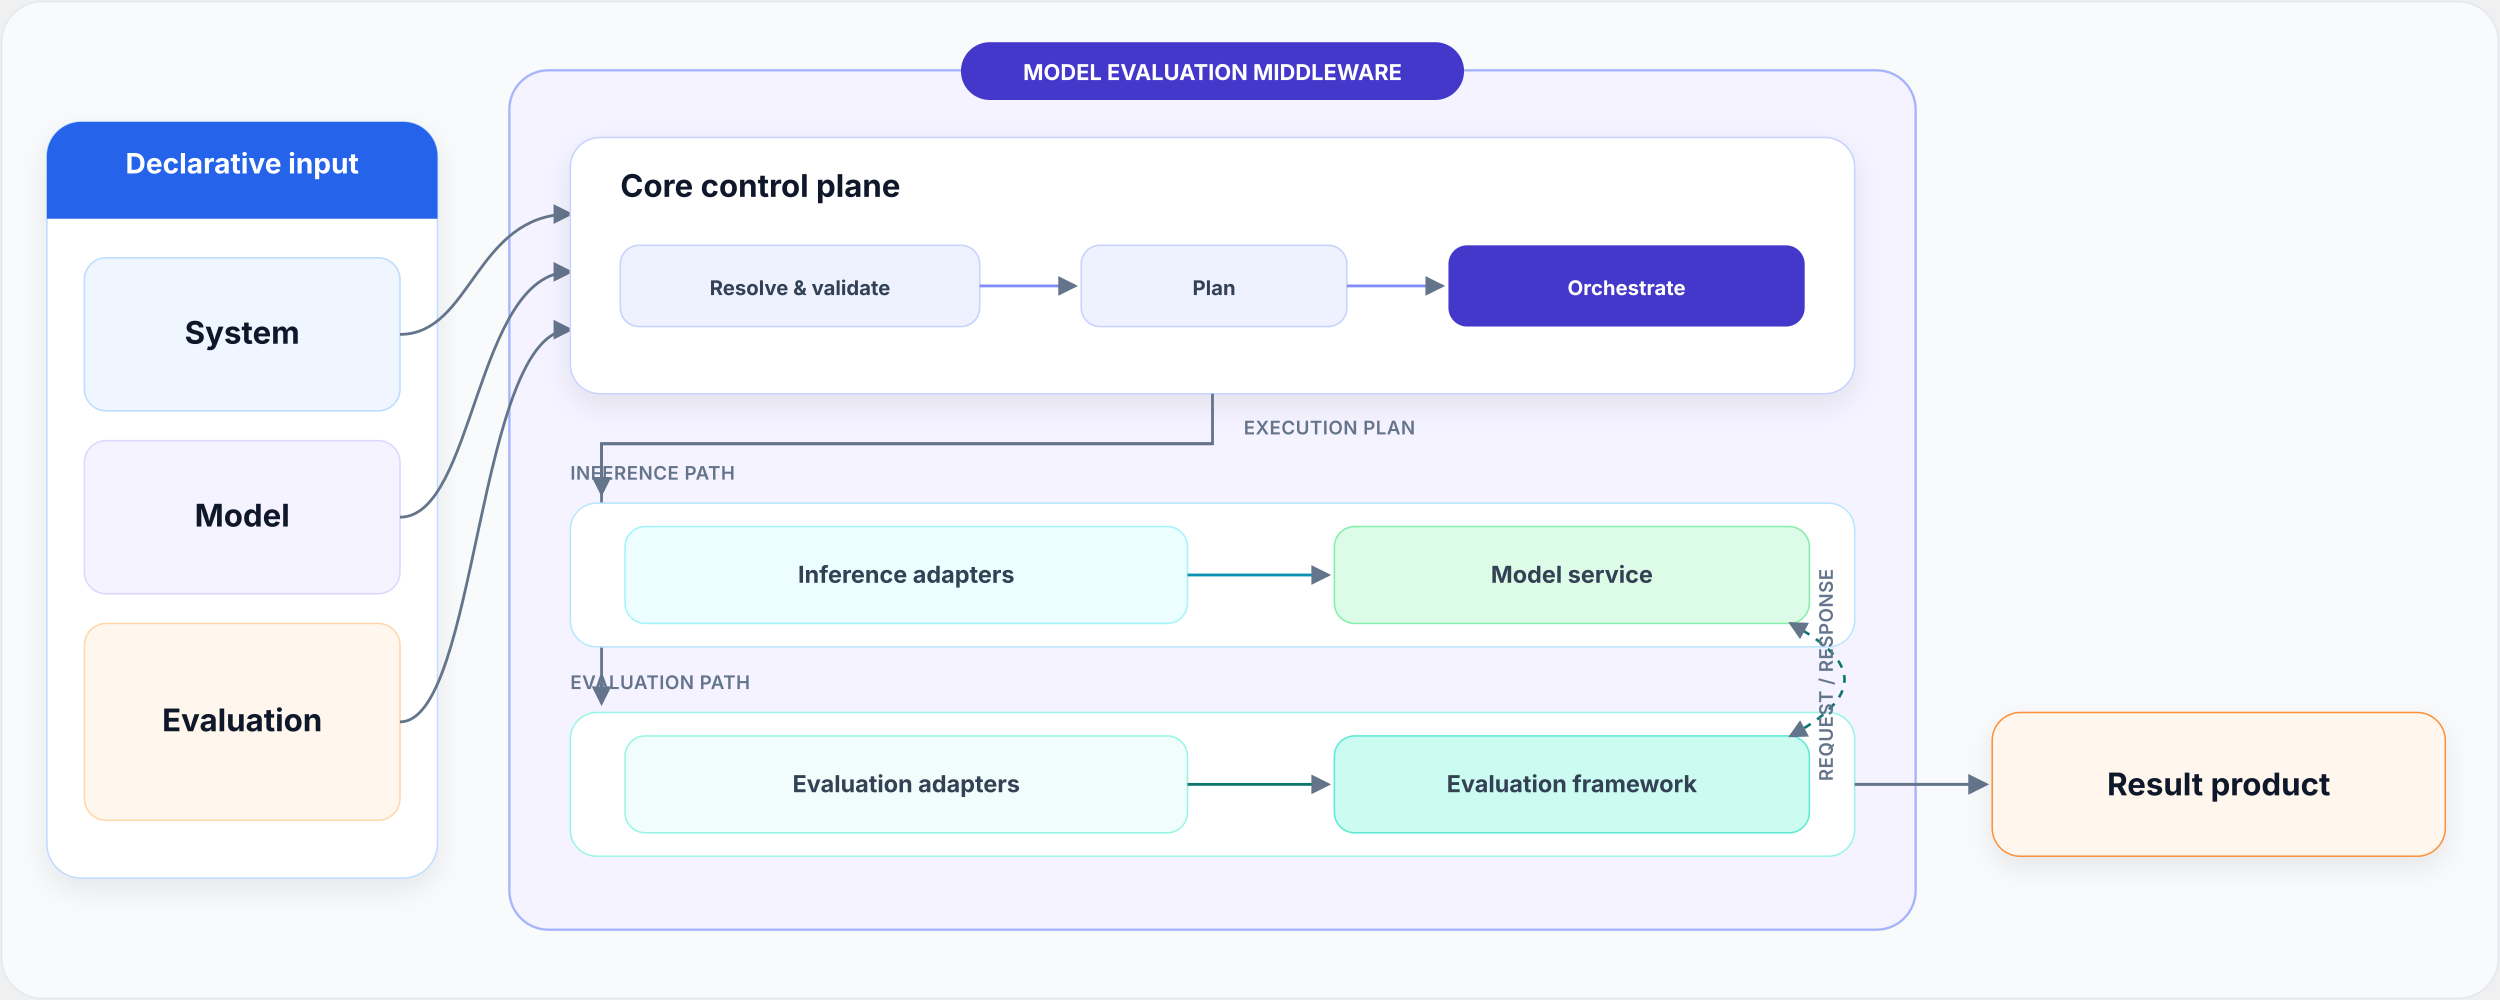
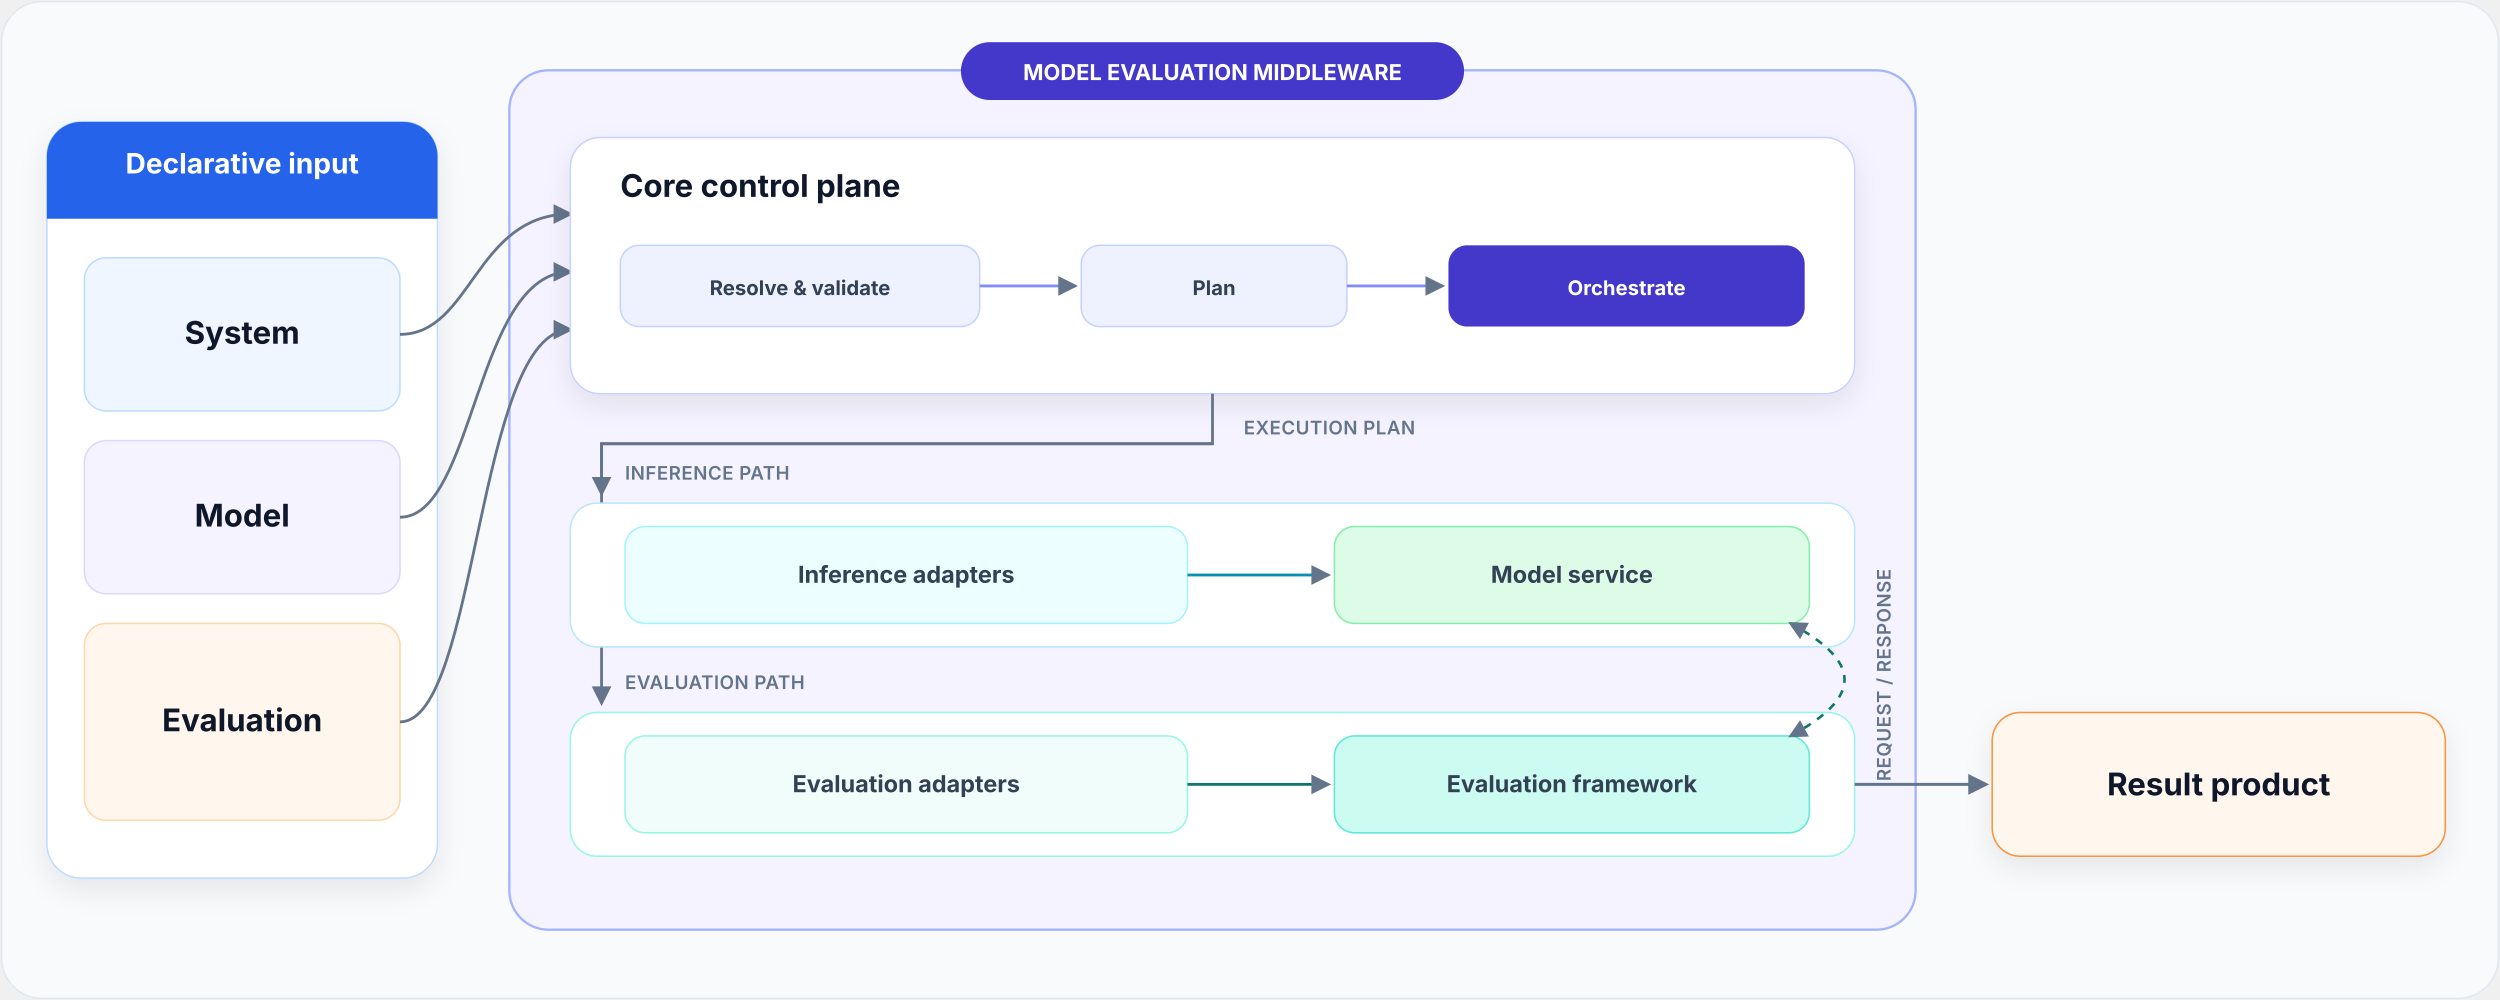
<svg xmlns="http://www.w3.org/2000/svg" width="1600" height="640" viewBox="0 0 1600 640" role="img" aria-labelledby="title desc">
  <defs>
    <filter id="shadow" x="-20%" y="-20%" width="140%" height="160%">
      <feDropShadow dx="0" dy="7" stdDeviation="9" flood-color="#0f172a" flood-opacity="0.08" />
    </filter>
    <marker id="arrow" viewBox="0 0 10 10" refX="8.5" refY="5" markerWidth="7" markerHeight="7" orient="auto-start-reverse">
      <path d="M0 0L10 5L0 10Z" fill="#64748b" />
    </marker>
    <style>
      .ui{font-family:Inter,-apple-system,BlinkMacSystemFont,"Segoe UI",sans-serif}.h1{font-size:20px;font-weight:720;fill:#0f172a}.h2{font-size:15px;font-weight:700;fill:#334155}.body{font-size:14px;font-weight:500;fill:#475569}.small{font-size:12px;font-weight:600;fill:#64748b;letter-spacing:.3px}.chip{font-size:13px;font-weight:650;fill:#334155;text-anchor:middle;dominant-baseline:middle}.white{fill:#fff}
    </style>
  </defs>
  <rect x="1" y="1" width="1598" height="638" rx="26" fill="#f8fafc" stroke="#e2e8f0" />
  <g filter="url(#shadow)">
    <rect x="30" y="78" width="250" height="484" rx="22" fill="#fff" stroke="#bfdbfe" />
  </g>
  <path d="M52 78h206a22 22 0 0 1 22 22v40H30v-40a22 22 0 0 1 22-22Z" fill="#2563eb" />
  <text class="ui white" x="155" y="111" font-size="18" font-weight="720" text-anchor="middle">Declarative input</text>
  <rect x="54" y="165" width="202" height="98" rx="14" fill="#eff6ff" stroke="#bfdbfe" />
  <text class="ui h1" x="155" y="220" text-anchor="middle">System</text>
  <rect x="54" y="282" width="202" height="98" rx="14" fill="#f5f3ff" stroke="#ddd6fe" />
  <text class="ui h1" x="155" y="337" text-anchor="middle">Model</text>
  <rect x="54" y="399" width="202" height="126" rx="14" fill="#fff7ed" stroke="#fed7aa" />
  <text class="ui h1" x="155" y="468" text-anchor="middle">Evaluation</text>
  <rect x="326" y="45" width="900" height="550" rx="25" fill="#f4f3ff" stroke="#a5b4fc" stroke-width="1.5" />
  <rect x="615" y="27" width="322" height="37" rx="18.5" fill="#4338ca" />
  <text class="ui white" x="776" y="46" font-size="14" font-weight="720" text-anchor="middle" dominant-baseline="middle">MODEL EVALUATION MIDDLEWARE</text>
  <g fill="none" stroke="#64748b" stroke-width="1.8" marker-end="url(#arrow)">
    <path d="M256 214C302 214 304 137 365 137" />
    <path d="M256 331C304 331 304 174 365 174" />
    <path d="M256 462C306 462 305 211 365 211" />
  </g>
  <g filter="url(#shadow)">
    <rect x="365" y="88" width="822" height="164" rx="19" fill="#fff" stroke="#c7d2fe" />
  </g>
  <text class="ui h1" x="397" y="126">Core control plane</text>
  <rect x="397" y="157" width="230" height="52" rx="12" fill="#eef2ff" stroke="#c7d2fe" />
  <text class="ui chip" x="512" y="184">Resolve &amp; validate</text>
  <path d="M627 183h61" stroke="#818cf8" stroke-width="1.8" marker-end="url(#arrow)" />
  <rect x="692" y="157" width="170" height="52" rx="12" fill="#eef2ff" stroke="#c7d2fe" />
  <text class="ui chip" x="777" y="184">Plan</text>
  <path d="M862 183h61" stroke="#818cf8" stroke-width="1.8" marker-end="url(#arrow)" />
  <rect x="927" y="157" width="228" height="52" rx="12" fill="#4338ca" />
  <text class="ui chip white" x="1041" y="184">Orchestrate</text>
  <path d="M776 252v32H385v32" stroke="#64748b" stroke-width="1.8" fill="none" marker-end="url(#arrow)" />
  <path d="M776 284H385v166" stroke="#64748b" stroke-width="1.8" fill="none" marker-end="url(#arrow)" />
  <text class="ui small" x="796" y="278">EXECUTION PLAN</text>
-   <text class="ui small" x="365" y="307">INFERENCE PATH</text>
+   <text class="ui small" x="400" y="307">INFERENCE PATH</text>
  <rect x="365" y="322" width="822" height="92" rx="17" fill="#fff" stroke="#bae6fd" />
  <rect x="400" y="337" width="360" height="62" rx="13" fill="#ecfeff" stroke="#a5f3fc" />
  <text class="ui h2" x="580" y="373" text-anchor="middle">Inference adapters</text>
  <path d="M760 368h90" stroke="#0891b2" stroke-width="1.8" marker-end="url(#arrow)" />
  <rect x="854" y="337" width="304" height="62" rx="13" fill="#dcfce7" stroke="#86efac" />
  <text class="ui h2" x="1006" y="373" text-anchor="middle">Model service</text>
-   <text class="ui small" x="365" y="441">EVALUATION PATH</text>
+   <text class="ui small" x="400" y="441">EVALUATION PATH</text>
  <rect x="365" y="456" width="822" height="92" rx="17" fill="#fff" stroke="#99f6e4" />
  <rect x="400" y="471" width="360" height="62" rx="13" fill="#f0fdfa" stroke="#99f6e4" />
  <text class="ui h2" x="580" y="507" text-anchor="middle">Evaluation adapters</text>
  <path d="M760 502h90" stroke="#0f766e" stroke-width="1.8" marker-end="url(#arrow)" />
  <rect x="854" y="471" width="304" height="62" rx="13" fill="#ccfbf1" stroke="#5eead4" />
  <text class="ui h2" x="1006" y="507" text-anchor="middle">Evaluation framework</text>
  <path d="M1146 471C1192 446 1192 424 1146 399" fill="none" stroke="#0f766e" stroke-width="1.7" stroke-dasharray="5 5" marker-start="url(#arrow)" marker-end="url(#arrow)" />
-   <text class="ui small" x="1173" y="432" text-anchor="middle" transform="rotate(-90 1173 432)">REQUEST / RESPONSE</text>
+   <text class="ui small" x="1210" y="432" text-anchor="middle" transform="rotate(-90 1210 432)">REQUEST / RESPONSE</text>
  <path d="M1187 502h84" fill="none" stroke="#64748b" stroke-width="1.9" marker-end="url(#arrow)" />
  <g filter="url(#shadow)">
    <rect x="1275" y="456" width="290" height="92" rx="18" fill="#fff7ed" stroke="#fb923c" />
  </g>
  <text class="ui h1" x="1420" y="509" text-anchor="middle">Result product</text>
</svg>
